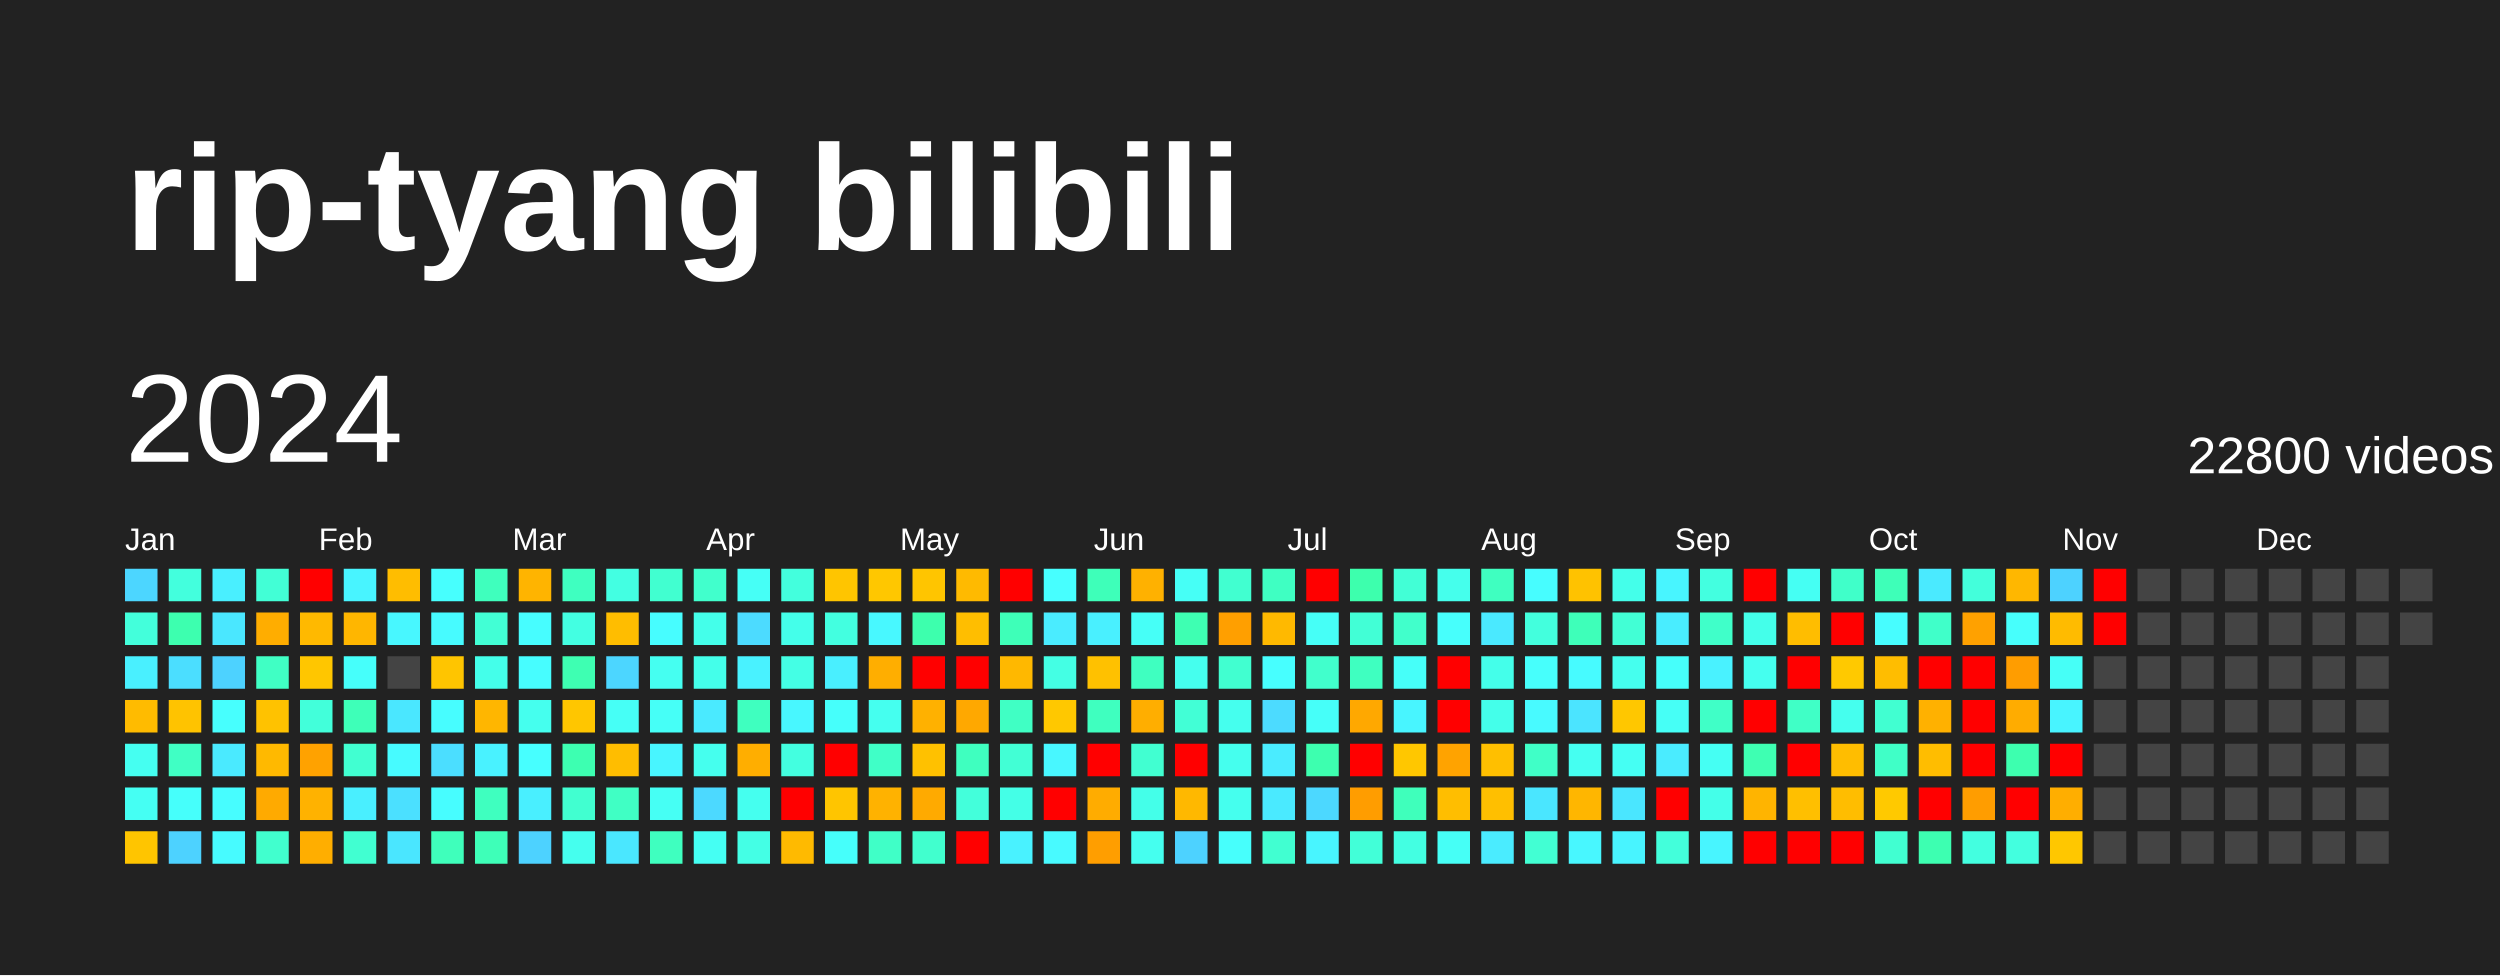
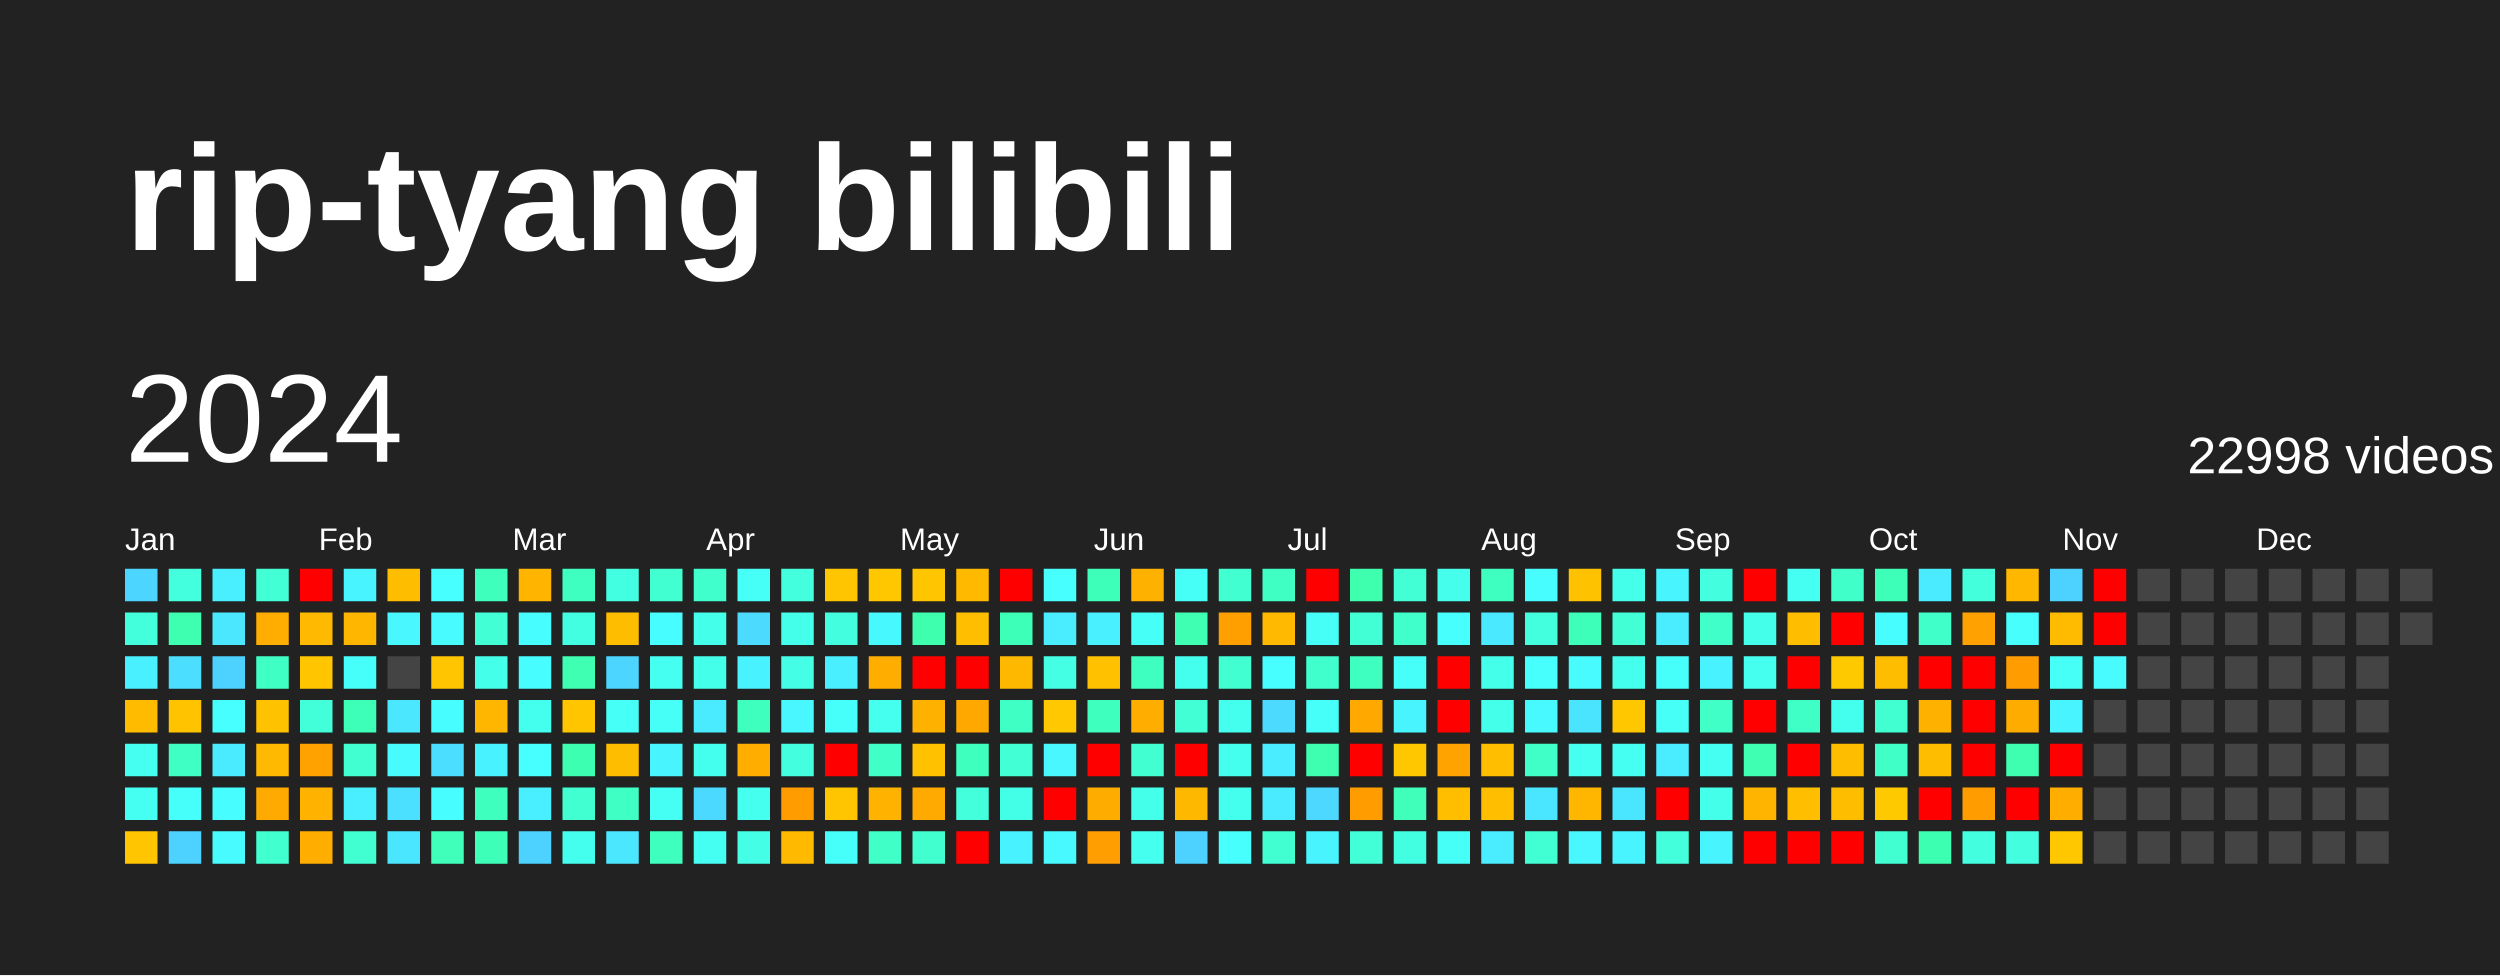
<svg xmlns="http://www.w3.org/2000/svg" baseProfile="full" height="78mm" version="1.1" viewBox="0,0,200,78" width="200mm">
  <defs />
  <rect fill="#222222" height="78" width="200" x="0" y="0" />
  <text fill="#FFFFFF" style="font-size:12px; font-family:Arial; font-weight:bold;" x="10" y="20">rip-tyang bilibili</text>
  <text dominant-baseline="hanging" fill="#FFFFFF" style="font-size:10.0px; font-family:Arial;" x="10" y="30">2024</text>
-   <text dominant-baseline="hanging" fill="#FFFFFF" style="font-size:4.125px; font-family:Arial;" x="175" y="35">22800 videos</text>
+   <text dominant-baseline="hanging" fill="#FFFFFF" style="font-size:4.125px; font-family:Arial;" x="175" y="35">22998 videos</text>
  <text fill="#FFFFFF" style="font-size:2.5px; font-family:Arial" x="10.0" y="44">Jan</text>
  <text fill="#FFFFFF" style="font-size:2.5px; font-family:Arial" x="25.5" y="44">Feb</text>
  <text fill="#FFFFFF" style="font-size:2.5px; font-family:Arial" x="41.0" y="44">Mar</text>
  <text fill="#FFFFFF" style="font-size:2.5px; font-family:Arial" x="56.5" y="44">Apr</text>
  <text fill="#FFFFFF" style="font-size:2.5px; font-family:Arial" x="72.0" y="44">May</text>
  <text fill="#FFFFFF" style="font-size:2.5px; font-family:Arial" x="87.5" y="44">Jun</text>
  <text fill="#FFFFFF" style="font-size:2.5px; font-family:Arial" x="103.0" y="44">Jul</text>
  <text fill="#FFFFFF" style="font-size:2.5px; font-family:Arial" x="118.5" y="44">Aug</text>
  <text fill="#FFFFFF" style="font-size:2.5px; font-family:Arial" x="134.0" y="44">Sep</text>
  <text fill="#FFFFFF" style="font-size:2.5px; font-family:Arial" x="149.5" y="44">Oct</text>
  <text fill="#FFFFFF" style="font-size:2.5px; font-family:Arial" x="165.0" y="44">Nov</text>
  <text fill="#FFFFFF" style="font-size:2.5px; font-family:Arial" x="180.5" y="44">Dec</text>
  <rect fill="#4cd6ff" height="2.6" width="2.6" x="10.0" y="45.5" />
  <rect fill="#43ffdb" height="2.6" width="2.6" x="10.0" y="49.0" />
  <rect fill="#49f0ff" height="2.6" width="2.6" x="10.0" y="52.5" />
  <rect fill="#ffbb00" height="2.6" width="2.6" x="10.0" y="56.0" />
  <rect fill="#45fff1" height="2.6" width="2.6" x="10.0" y="59.5" />
  <rect fill="#45fff3" height="2.6" width="2.6" x="10.0" y="63.0" />
  <rect fill="#ffc500" height="2.6" width="2.6" x="10.0" y="66.5" />
  <rect fill="#43ffdd" height="2.6" width="2.6" x="13.5" y="45.5" />
  <rect fill="#3dffaf" height="2.6" width="2.6" x="13.5" y="49.0" />
  <rect fill="#4bdeff" height="2.6" width="2.6" x="13.5" y="52.5" />
  <rect fill="#ffc300" height="2.6" width="2.6" x="13.5" y="56.0" />
  <rect fill="#40ffc4" height="2.6" width="2.6" x="13.5" y="59.5" />
  <rect fill="#46fffb" height="2.6" width="2.6" x="13.5" y="63.0" />
  <rect fill="#4dd2ff" height="2.6" width="2.6" x="13.5" y="66.5" />
  <rect fill="#49efff" height="2.6" width="2.6" x="17.0" y="45.5" />
  <rect fill="#4ae7ff" height="2.6" width="2.6" x="17.0" y="49.0" />
  <rect fill="#4dd2ff" height="2.6" width="2.6" x="17.0" y="52.5" />
  <rect fill="#47fffe" height="2.6" width="2.6" x="17.0" y="56.0" />
  <rect fill="#4aeaff" height="2.6" width="2.6" x="17.0" y="59.5" />
  <rect fill="#47fdff" height="2.6" width="2.6" x="17.0" y="63.0" />
  <rect fill="#47fbff" height="2.6" width="2.6" x="17.0" y="66.5" />
  <rect fill="#42ffd6" height="2.6" width="2.6" x="20.5" y="45.5" />
  <rect fill="#ffad00" height="2.6" width="2.6" x="20.5" y="49.0" />
  <rect fill="#40ffc4" height="2.6" width="2.6" x="20.5" y="52.5" />
  <rect fill="#ffc200" height="2.6" width="2.6" x="20.5" y="56.0" />
  <rect fill="#ffb900" height="2.6" width="2.6" x="20.5" y="59.5" />
  <rect fill="#ffaa00" height="2.6" width="2.6" x="20.5" y="63.0" />
  <rect fill="#41ffce" height="2.6" width="2.6" x="20.5" y="66.5" />
  <rect fill="red" height="2.6" width="2.6" x="24.0" y="45.5" />
  <rect fill="#ffb900" height="2.6" width="2.6" x="24.0" y="49.0" />
  <rect fill="#ffc600" height="2.6" width="2.6" x="24.0" y="52.5" />
  <rect fill="#42ffda" height="2.6" width="2.6" x="24.0" y="56.0" />
  <rect fill="#ffa200" height="2.6" width="2.6" x="24.0" y="59.5" />
  <rect fill="#ffb200" height="2.6" width="2.6" x="24.0" y="63.0" />
  <rect fill="#ffae00" height="2.6" width="2.6" x="24.0" y="66.5" />
  <rect fill="#48f4ff" height="2.6" width="2.6" x="27.5" y="45.5" />
  <rect fill="#ffb600" height="2.6" width="2.6" x="27.5" y="49.0" />
  <rect fill="#46fffb" height="2.6" width="2.6" x="27.5" y="52.5" />
  <rect fill="#3effb8" height="2.6" width="2.6" x="27.5" y="56.0" />
  <rect fill="#41ffd1" height="2.6" width="2.6" x="27.5" y="59.5" />
  <rect fill="#49efff" height="2.6" width="2.6" x="27.5" y="63.0" />
  <rect fill="#41ffd1" height="2.6" width="2.6" x="27.5" y="66.5" />
  <rect fill="#ffbd00" height="2.6" width="2.6" x="31.0" y="45.5" />
  <rect fill="#48f7ff" height="2.6" width="2.6" x="31.0" y="49.0" />
  <rect fill="#444444" height="2.6" width="2.6" x="31.0" y="52.5" />
  <rect fill="#4ae7ff" height="2.6" width="2.6" x="31.0" y="56.0" />
  <rect fill="#47fbff" height="2.6" width="2.6" x="31.0" y="59.5" />
  <rect fill="#4be0ff" height="2.6" width="2.6" x="31.0" y="63.0" />
  <rect fill="#4ae6ff" height="2.6" width="2.6" x="31.0" y="66.5" />
  <rect fill="#47fffe" height="2.6" width="2.6" x="34.5" y="45.5" />
  <rect fill="#47fbff" height="2.6" width="2.6" x="34.5" y="49.0" />
  <rect fill="#ffc500" height="2.6" width="2.6" x="34.5" y="52.5" />
  <rect fill="#47fdff" height="2.6" width="2.6" x="34.5" y="56.0" />
  <rect fill="#4bdeff" height="2.6" width="2.6" x="34.5" y="59.5" />
  <rect fill="#47fdff" height="2.6" width="2.6" x="34.5" y="63.0" />
  <rect fill="#3fffbb" height="2.6" width="2.6" x="34.5" y="66.5" />
  <rect fill="#3fffbd" height="2.6" width="2.6" x="38.0" y="45.5" />
  <rect fill="#42ffd5" height="2.6" width="2.6" x="38.0" y="49.0" />
  <rect fill="#44ffea" height="2.6" width="2.6" x="38.0" y="52.5" />
  <rect fill="#ffb600" height="2.6" width="2.6" x="38.0" y="56.0" />
  <rect fill="#49f2ff" height="2.6" width="2.6" x="38.0" y="59.5" />
  <rect fill="#3fffbf" height="2.6" width="2.6" x="38.0" y="63.0" />
  <rect fill="#3effb8" height="2.6" width="2.6" x="38.0" y="66.5" />
  <rect fill="#ffb400" height="2.6" width="2.6" x="41.5" y="45.5" />
  <rect fill="#47fdff" height="2.6" width="2.6" x="41.5" y="49.0" />
  <rect fill="#47fdff" height="2.6" width="2.6" x="41.5" y="52.5" />
  <rect fill="#45ffee" height="2.6" width="2.6" x="41.5" y="56.0" />
  <rect fill="#47ffff" height="2.6" width="2.6" x="41.5" y="59.5" />
  <rect fill="#49efff" height="2.6" width="2.6" x="41.5" y="63.0" />
  <rect fill="#4dd2ff" height="2.6" width="2.6" x="41.5" y="66.5" />
  <rect fill="#3fffc0" height="2.6" width="2.6" x="45.0" y="45.5" />
  <rect fill="#43ffe2" height="2.6" width="2.6" x="45.0" y="49.0" />
  <rect fill="#3effb2" height="2.6" width="2.6" x="45.0" y="52.5" />
  <rect fill="#ffc600" height="2.6" width="2.6" x="45.0" y="56.0" />
  <rect fill="#3dffb1" height="2.6" width="2.6" x="45.0" y="59.5" />
  <rect fill="#41ffd0" height="2.6" width="2.6" x="45.0" y="63.0" />
  <rect fill="#45ffee" height="2.6" width="2.6" x="45.0" y="66.5" />
  <rect fill="#43ffe2" height="2.6" width="2.6" x="48.5" y="45.5" />
  <rect fill="#ffbd00" height="2.6" width="2.6" x="48.5" y="49.0" />
  <rect fill="#4cd6ff" height="2.6" width="2.6" x="48.5" y="52.5" />
  <rect fill="#46fff6" height="2.6" width="2.6" x="48.5" y="56.0" />
  <rect fill="#ffbd00" height="2.6" width="2.6" x="48.5" y="59.5" />
  <rect fill="#40ffc4" height="2.6" width="2.6" x="48.5" y="63.0" />
  <rect fill="#4ae7ff" height="2.6" width="2.6" x="48.5" y="66.5" />
  <rect fill="#41ffd0" height="2.6" width="2.6" x="52.0" y="45.5" />
  <rect fill="#47fdff" height="2.6" width="2.6" x="52.0" y="49.0" />
  <rect fill="#45fff1" height="2.6" width="2.6" x="52.0" y="52.5" />
  <rect fill="#46fff7" height="2.6" width="2.6" x="52.0" y="56.0" />
  <rect fill="#48f5ff" height="2.6" width="2.6" x="52.0" y="59.5" />
  <rect fill="#46fff4" height="2.6" width="2.6" x="52.0" y="63.0" />
  <rect fill="#3fffbf" height="2.6" width="2.6" x="52.0" y="66.5" />
  <rect fill="#41ffcc" height="2.6" width="2.6" x="55.5" y="45.5" />
  <rect fill="#44ffea" height="2.6" width="2.6" x="55.5" y="49.0" />
  <rect fill="#44ffea" height="2.6" width="2.6" x="55.5" y="52.5" />
  <rect fill="#4aeaff" height="2.6" width="2.6" x="55.5" y="56.0" />
  <rect fill="#45ffee" height="2.6" width="2.6" x="55.5" y="59.5" />
  <rect fill="#4cd9ff" height="2.6" width="2.6" x="55.5" y="63.0" />
  <rect fill="#45fff3" height="2.6" width="2.6" x="55.5" y="66.5" />
  <rect fill="#46fff6" height="2.6" width="2.6" x="59.0" y="45.5" />
  <rect fill="#4cdbff" height="2.6" width="2.6" x="59.0" y="49.0" />
  <rect fill="#49f2ff" height="2.6" width="2.6" x="59.0" y="52.5" />
  <rect fill="#3fffbf" height="2.6" width="2.6" x="59.0" y="56.0" />
  <rect fill="#ffae00" height="2.6" width="2.6" x="59.0" y="59.5" />
  <rect fill="#45ffef" height="2.6" width="2.6" x="59.0" y="63.0" />
  <rect fill="#44ffe5" height="2.6" width="2.6" x="59.0" y="66.5" />
  <rect fill="#43ffdd" height="2.6" width="2.6" x="62.5" y="45.5" />
  <rect fill="#44ffea" height="2.6" width="2.6" x="62.5" y="49.0" />
  <rect fill="#44ffe5" height="2.6" width="2.6" x="62.5" y="52.5" />
  <rect fill="#48f7ff" height="2.6" width="2.6" x="62.5" y="56.0" />
  <rect fill="#43ffe0" height="2.6" width="2.6" x="62.5" y="59.5" />
-   <rect fill="red" height="2.6" width="2.6" x="62.5" y="63.0" />
+   <rect fill="#ff9c00" height="2.6" width="2.6" x="62.5" y="63.0" />
  <rect fill="#ffba00" height="2.6" width="2.6" x="62.5" y="66.5" />
  <rect fill="#ffc500" height="2.6" width="2.6" x="66.0" y="45.5" />
  <rect fill="#43ffe0" height="2.6" width="2.6" x="66.0" y="49.0" />
  <rect fill="#49efff" height="2.6" width="2.6" x="66.0" y="52.5" />
  <rect fill="#46fffb" height="2.6" width="2.6" x="66.0" y="56.0" />
  <rect fill="red" height="2.6" width="2.6" x="66.0" y="59.5" />
  <rect fill="#ffc500" height="2.6" width="2.6" x="66.0" y="63.0" />
  <rect fill="#46fffb" height="2.6" width="2.6" x="66.0" y="66.5" />
  <rect fill="#ffc700" height="2.6" width="2.6" x="69.5" y="45.5" />
  <rect fill="#48f8ff" height="2.6" width="2.6" x="69.5" y="49.0" />
  <rect fill="#ffae00" height="2.6" width="2.6" x="69.5" y="52.5" />
  <rect fill="#45ffef" height="2.6" width="2.6" x="69.5" y="56.0" />
  <rect fill="#40ffc7" height="2.6" width="2.6" x="69.5" y="59.5" />
  <rect fill="#ffb200" height="2.6" width="2.6" x="69.5" y="63.0" />
  <rect fill="#40ffc7" height="2.6" width="2.6" x="69.5" y="66.5" />
  <rect fill="#ffc500" height="2.6" width="2.6" x="73.0" y="45.5" />
  <rect fill="#3dffad" height="2.6" width="2.6" x="73.0" y="49.0" />
  <rect fill="red" height="2.6" width="2.6" x="73.0" y="52.5" />
  <rect fill="#ffb100" height="2.6" width="2.6" x="73.0" y="56.0" />
  <rect fill="#ffc100" height="2.6" width="2.6" x="73.0" y="59.5" />
  <rect fill="#ffaa00" height="2.6" width="2.6" x="73.0" y="63.0" />
  <rect fill="#41ffce" height="2.6" width="2.6" x="73.0" y="66.5" />
  <rect fill="#ffba00" height="2.6" width="2.6" x="76.5" y="45.5" />
  <rect fill="#ffbe00" height="2.6" width="2.6" x="76.5" y="49.0" />
  <rect fill="red" height="2.6" width="2.6" x="76.5" y="52.5" />
  <rect fill="#ffa800" height="2.6" width="2.6" x="76.5" y="56.0" />
  <rect fill="#3fffbf" height="2.6" width="2.6" x="76.5" y="59.5" />
  <rect fill="#43ffdb" height="2.6" width="2.6" x="76.5" y="63.0" />
  <rect fill="red" height="2.6" width="2.6" x="76.5" y="66.5" />
  <rect fill="red" height="2.6" width="2.6" x="80.0" y="45.5" />
  <rect fill="#3effb8" height="2.6" width="2.6" x="80.0" y="49.0" />
  <rect fill="#ffb800" height="2.6" width="2.6" x="80.0" y="52.5" />
  <rect fill="#40ffc4" height="2.6" width="2.6" x="80.0" y="56.0" />
  <rect fill="#42ffd5" height="2.6" width="2.6" x="80.0" y="59.5" />
  <rect fill="#44ffe7" height="2.6" width="2.6" x="80.0" y="63.0" />
  <rect fill="#49f2ff" height="2.6" width="2.6" x="80.0" y="66.5" />
  <rect fill="#47ffff" height="2.6" width="2.6" x="83.5" y="45.5" />
  <rect fill="#4aecff" height="2.6" width="2.6" x="83.5" y="49.0" />
  <rect fill="#44ffe4" height="2.6" width="2.6" x="83.5" y="52.5" />
  <rect fill="#ffc800" height="2.6" width="2.6" x="83.5" y="56.0" />
  <rect fill="#48f7ff" height="2.6" width="2.6" x="83.5" y="59.5" />
  <rect fill="red" height="2.6" width="2.6" x="83.5" y="63.0" />
  <rect fill="#48faff" height="2.6" width="2.6" x="83.5" y="66.5" />
  <rect fill="#3effb9" height="2.6" width="2.6" x="87.0" y="45.5" />
  <rect fill="#49f0ff" height="2.6" width="2.6" x="87.0" y="49.0" />
  <rect fill="#ffc100" height="2.6" width="2.6" x="87.0" y="52.5" />
  <rect fill="#3fffbf" height="2.6" width="2.6" x="87.0" y="56.0" />
  <rect fill="red" height="2.6" width="2.6" x="87.0" y="59.5" />
  <rect fill="#ffac00" height="2.6" width="2.6" x="87.0" y="63.0" />
  <rect fill="#ff9e00" height="2.6" width="2.6" x="87.0" y="66.5" />
  <rect fill="#ffb100" height="2.6" width="2.6" x="90.5" y="45.5" />
  <rect fill="#46fff7" height="2.6" width="2.6" x="90.5" y="49.0" />
  <rect fill="#3fffc0" height="2.6" width="2.6" x="90.5" y="52.5" />
  <rect fill="#ffae00" height="2.6" width="2.6" x="90.5" y="56.0" />
  <rect fill="#41ffd1" height="2.6" width="2.6" x="90.5" y="59.5" />
  <rect fill="#44ffe9" height="2.6" width="2.6" x="90.5" y="63.0" />
  <rect fill="#45ffef" height="2.6" width="2.6" x="90.5" y="66.5" />
  <rect fill="#46fff6" height="2.6" width="2.6" x="94.0" y="45.5" />
  <rect fill="#3effb2" height="2.6" width="2.6" x="94.0" y="49.0" />
  <rect fill="#45ffee" height="2.6" width="2.6" x="94.0" y="52.5" />
  <rect fill="#42ffd6" height="2.6" width="2.6" x="94.0" y="56.0" />
  <rect fill="red" height="2.6" width="2.6" x="94.0" y="59.5" />
  <rect fill="#ffb800" height="2.6" width="2.6" x="94.0" y="63.0" />
  <rect fill="#4dd2ff" height="2.6" width="2.6" x="94.0" y="66.5" />
  <rect fill="#41ffd0" height="2.6" width="2.6" x="97.5" y="45.5" />
  <rect fill="#ff9f00" height="2.6" width="2.6" x="97.5" y="49.0" />
  <rect fill="#41ffd0" height="2.6" width="2.6" x="97.5" y="52.5" />
  <rect fill="#45ffee" height="2.6" width="2.6" x="97.5" y="56.0" />
  <rect fill="#45ffee" height="2.6" width="2.6" x="97.5" y="59.5" />
  <rect fill="#45ffee" height="2.6" width="2.6" x="97.5" y="63.0" />
  <rect fill="#47fffc" height="2.6" width="2.6" x="97.5" y="66.5" />
  <rect fill="#3fffc2" height="2.6" width="2.6" x="101.0" y="45.5" />
  <rect fill="#ffb900" height="2.6" width="2.6" x="101.0" y="49.0" />
  <rect fill="#47ffff" height="2.6" width="2.6" x="101.0" y="52.5" />
  <rect fill="#4cdbff" height="2.6" width="2.6" x="101.0" y="56.0" />
  <rect fill="#4aecff" height="2.6" width="2.6" x="101.0" y="59.5" />
  <rect fill="#4aeaff" height="2.6" width="2.6" x="101.0" y="63.0" />
  <rect fill="#41ffd1" height="2.6" width="2.6" x="101.0" y="66.5" />
  <rect fill="red" height="2.6" width="2.6" x="104.5" y="45.5" />
  <rect fill="#46fff7" height="2.6" width="2.6" x="104.5" y="49.0" />
  <rect fill="#41ffcc" height="2.6" width="2.6" x="104.5" y="52.5" />
  <rect fill="#46fff9" height="2.6" width="2.6" x="104.5" y="56.0" />
  <rect fill="#3dffaf" height="2.6" width="2.6" x="104.5" y="59.5" />
  <rect fill="#4cd8ff" height="2.6" width="2.6" x="104.5" y="63.0" />
  <rect fill="#48f5ff" height="2.6" width="2.6" x="104.5" y="66.5" />
  <rect fill="#3dffad" height="2.6" width="2.6" x="108.0" y="45.5" />
  <rect fill="#42ffd6" height="2.6" width="2.6" x="108.0" y="49.0" />
  <rect fill="#3fffc0" height="2.6" width="2.6" x="108.0" y="52.5" />
  <rect fill="#ffa800" height="2.6" width="2.6" x="108.0" y="56.0" />
  <rect fill="red" height="2.6" width="2.6" x="108.0" y="59.5" />
  <rect fill="#ff9d00" height="2.6" width="2.6" x="108.0" y="63.0" />
  <rect fill="#42ffd8" height="2.6" width="2.6" x="108.0" y="66.5" />
  <rect fill="#42ffd6" height="2.6" width="2.6" x="111.5" y="45.5" />
  <rect fill="#41ffcb" height="2.6" width="2.6" x="111.5" y="49.0" />
  <rect fill="#46fff9" height="2.6" width="2.6" x="111.5" y="52.5" />
  <rect fill="#48f5ff" height="2.6" width="2.6" x="111.5" y="56.0" />
  <rect fill="#ffc700" height="2.6" width="2.6" x="111.5" y="59.5" />
  <rect fill="#3fffbb" height="2.6" width="2.6" x="111.5" y="63.0" />
  <rect fill="#43ffe2" height="2.6" width="2.6" x="111.5" y="66.5" />
  <rect fill="#45ffec" height="2.6" width="2.6" x="115.0" y="45.5" />
  <rect fill="#47fffc" height="2.6" width="2.6" x="115.0" y="49.0" />
  <rect fill="red" height="2.6" width="2.6" x="115.0" y="52.5" />
  <rect fill="red" height="2.6" width="2.6" x="115.0" y="56.0" />
  <rect fill="#ffa300" height="2.6" width="2.6" x="115.0" y="59.5" />
  <rect fill="#ffbe00" height="2.6" width="2.6" x="115.0" y="63.0" />
  <rect fill="#46fff6" height="2.6" width="2.6" x="115.0" y="66.5" />
  <rect fill="#3fffc0" height="2.6" width="2.6" x="118.5" y="45.5" />
  <rect fill="#4ae9ff" height="2.6" width="2.6" x="118.5" y="49.0" />
  <rect fill="#44ffea" height="2.6" width="2.6" x="118.5" y="52.5" />
  <rect fill="#44ffea" height="2.6" width="2.6" x="118.5" y="56.0" />
  <rect fill="#ffbf00" height="2.6" width="2.6" x="118.5" y="59.5" />
  <rect fill="#ffbf00" height="2.6" width="2.6" x="118.5" y="63.0" />
  <rect fill="#4aecff" height="2.6" width="2.6" x="118.5" y="66.5" />
  <rect fill="#47fdff" height="2.6" width="2.6" x="122.0" y="45.5" />
  <rect fill="#43ffdd" height="2.6" width="2.6" x="122.0" y="49.0" />
  <rect fill="#47fffc" height="2.6" width="2.6" x="122.0" y="52.5" />
  <rect fill="#48faff" height="2.6" width="2.6" x="122.0" y="56.0" />
  <rect fill="#40ffc7" height="2.6" width="2.6" x="122.0" y="59.5" />
  <rect fill="#4ae6ff" height="2.6" width="2.6" x="122.0" y="63.0" />
  <rect fill="#42ffd3" height="2.6" width="2.6" x="122.0" y="66.5" />
  <rect fill="#ffc200" height="2.6" width="2.6" x="125.5" y="45.5" />
  <rect fill="#3effb9" height="2.6" width="2.6" x="125.5" y="49.0" />
  <rect fill="#47fbff" height="2.6" width="2.6" x="125.5" y="52.5" />
  <rect fill="#4be4ff" height="2.6" width="2.6" x="125.5" y="56.0" />
  <rect fill="#45fff1" height="2.6" width="2.6" x="125.5" y="59.5" />
  <rect fill="#ffb600" height="2.6" width="2.6" x="125.5" y="63.0" />
  <rect fill="#48f7ff" height="2.6" width="2.6" x="125.5" y="66.5" />
  <rect fill="#44ffea" height="2.6" width="2.6" x="129.0" y="45.5" />
  <rect fill="#42ffd5" height="2.6" width="2.6" x="129.0" y="49.0" />
  <rect fill="#45ffee" height="2.6" width="2.6" x="129.0" y="52.5" />
  <rect fill="#ffc700" height="2.6" width="2.6" x="129.0" y="56.0" />
  <rect fill="#45fff3" height="2.6" width="2.6" x="129.0" y="59.5" />
  <rect fill="#4ae6ff" height="2.6" width="2.6" x="129.0" y="63.0" />
  <rect fill="#48f4ff" height="2.6" width="2.6" x="129.0" y="66.5" />
  <rect fill="#48f5ff" height="2.6" width="2.6" x="132.5" y="45.5" />
  <rect fill="#49edff" height="2.6" width="2.6" x="132.5" y="49.0" />
  <rect fill="#46fffb" height="2.6" width="2.6" x="132.5" y="52.5" />
  <rect fill="#46fff6" height="2.6" width="2.6" x="132.5" y="56.0" />
  <rect fill="#4aecff" height="2.6" width="2.6" x="132.5" y="59.5" />
  <rect fill="red" height="2.6" width="2.6" x="132.5" y="63.0" />
  <rect fill="#43ffdb" height="2.6" width="2.6" x="132.5" y="66.5" />
  <rect fill="#43ffe0" height="2.6" width="2.6" x="136.0" y="45.5" />
  <rect fill="#40ffc9" height="2.6" width="2.6" x="136.0" y="49.0" />
  <rect fill="#49f2ff" height="2.6" width="2.6" x="136.0" y="52.5" />
  <rect fill="#40ffc7" height="2.6" width="2.6" x="136.0" y="56.0" />
  <rect fill="#45fff3" height="2.6" width="2.6" x="136.0" y="59.5" />
  <rect fill="#44ffe9" height="2.6" width="2.6" x="136.0" y="63.0" />
  <rect fill="#48f5ff" height="2.6" width="2.6" x="136.0" y="66.5" />
  <rect fill="red" height="2.6" width="2.6" x="139.5" y="45.5" />
  <rect fill="#44ffea" height="2.6" width="2.6" x="139.5" y="49.0" />
  <rect fill="#45ffef" height="2.6" width="2.6" x="139.5" y="52.5" />
  <rect fill="red" height="2.6" width="2.6" x="139.5" y="56.0" />
  <rect fill="#3effb2" height="2.6" width="2.6" x="139.5" y="59.5" />
  <rect fill="#ffb400" height="2.6" width="2.6" x="139.5" y="63.0" />
  <rect fill="red" height="2.6" width="2.6" x="139.5" y="66.5" />
  <rect fill="#45fff3" height="2.6" width="2.6" x="143.0" y="45.5" />
  <rect fill="#ffbd00" height="2.6" width="2.6" x="143.0" y="49.0" />
  <rect fill="red" height="2.6" width="2.6" x="143.0" y="52.5" />
  <rect fill="#40ffc6" height="2.6" width="2.6" x="143.0" y="56.0" />
  <rect fill="red" height="2.6" width="2.6" x="143.0" y="59.5" />
  <rect fill="#ffbf00" height="2.6" width="2.6" x="143.0" y="63.0" />
  <rect fill="red" height="2.6" width="2.6" x="143.0" y="66.5" />
  <rect fill="#40ffc9" height="2.6" width="2.6" x="146.5" y="45.5" />
  <rect fill="red" height="2.6" width="2.6" x="146.5" y="49.0" />
  <rect fill="#ffc900" height="2.6" width="2.6" x="146.5" y="52.5" />
  <rect fill="#45ffee" height="2.6" width="2.6" x="146.5" y="56.0" />
  <rect fill="#ffbd00" height="2.6" width="2.6" x="146.5" y="59.5" />
  <rect fill="#ffbd00" height="2.6" width="2.6" x="146.5" y="63.0" />
  <rect fill="red" height="2.6" width="2.6" x="146.5" y="66.5" />
  <rect fill="#3effb8" height="2.6" width="2.6" x="150.0" y="45.5" />
  <rect fill="#47fdff" height="2.6" width="2.6" x="150.0" y="49.0" />
  <rect fill="#ffbd00" height="2.6" width="2.6" x="150.0" y="52.5" />
  <rect fill="#41ffd1" height="2.6" width="2.6" x="150.0" y="56.0" />
  <rect fill="#40ffc7" height="2.6" width="2.6" x="150.0" y="59.5" />
  <rect fill="#ffc900" height="2.6" width="2.6" x="150.0" y="63.0" />
  <rect fill="#41ffd1" height="2.6" width="2.6" x="150.0" y="66.5" />
  <rect fill="#4aeaff" height="2.6" width="2.6" x="153.5" y="45.5" />
  <rect fill="#40ffc9" height="2.6" width="2.6" x="153.5" y="49.0" />
  <rect fill="red" height="2.6" width="2.6" x="153.5" y="52.5" />
  <rect fill="#ffb100" height="2.6" width="2.6" x="153.5" y="56.0" />
  <rect fill="#ffbd00" height="2.6" width="2.6" x="153.5" y="59.5" />
  <rect fill="red" height="2.6" width="2.6" x="153.5" y="63.0" />
  <rect fill="#3dffb1" height="2.6" width="2.6" x="153.5" y="66.5" />
  <rect fill="#43ffdb" height="2.6" width="2.6" x="157.0" y="45.5" />
  <rect fill="#ffa100" height="2.6" width="2.6" x="157.0" y="49.0" />
  <rect fill="red" height="2.6" width="2.6" x="157.0" y="52.5" />
  <rect fill="red" height="2.6" width="2.6" x="157.0" y="56.0" />
  <rect fill="red" height="2.6" width="2.6" x="157.0" y="59.5" />
  <rect fill="#ff9d00" height="2.6" width="2.6" x="157.0" y="63.0" />
  <rect fill="#43ffe0" height="2.6" width="2.6" x="157.0" y="66.5" />
  <rect fill="#ffb700" height="2.6" width="2.6" x="160.5" y="45.5" />
  <rect fill="#47fffc" height="2.6" width="2.6" x="160.5" y="49.0" />
  <rect fill="#ff9d00" height="2.6" width="2.6" x="160.5" y="52.5" />
  <rect fill="#ffac00" height="2.6" width="2.6" x="160.5" y="56.0" />
  <rect fill="#3dffaf" height="2.6" width="2.6" x="160.5" y="59.5" />
  <rect fill="red" height="2.6" width="2.6" x="160.5" y="63.0" />
  <rect fill="#43ffdf" height="2.6" width="2.6" x="160.5" y="66.5" />
  <rect fill="#4dd2ff" height="2.6" width="2.6" x="164.0" y="45.5" />
  <rect fill="#ffbb00" height="2.6" width="2.6" x="164.0" y="49.0" />
  <rect fill="#46fff7" height="2.6" width="2.6" x="164.0" y="52.5" />
  <rect fill="#48f4ff" height="2.6" width="2.6" x="164.0" y="56.0" />
  <rect fill="red" height="2.6" width="2.6" x="164.0" y="59.5" />
  <rect fill="#ffae00" height="2.6" width="2.6" x="164.0" y="63.0" />
  <rect fill="#ffc700" height="2.6" width="2.6" x="164.0" y="66.5" />
  <rect fill="red" height="2.6" width="2.6" x="167.5" y="45.5" />
  <rect fill="red" height="2.6" width="2.6" x="167.5" y="49.0" />
-   <rect fill="#444444" height="2.6" width="2.6" x="167.5" y="52.5" />
+   <rect fill="#47fbff" height="2.6" width="2.6" x="167.5" y="52.5" />
  <rect fill="#444444" height="2.6" width="2.6" x="167.5" y="56.0" />
  <rect fill="#444444" height="2.6" width="2.6" x="167.5" y="59.5" />
  <rect fill="#444444" height="2.6" width="2.6" x="167.5" y="63.0" />
  <rect fill="#444444" height="2.6" width="2.6" x="167.5" y="66.5" />
  <rect fill="#444444" height="2.6" width="2.6" x="171.0" y="45.5" />
  <rect fill="#444444" height="2.6" width="2.6" x="171.0" y="49.0" />
  <rect fill="#444444" height="2.6" width="2.6" x="171.0" y="52.5" />
  <rect fill="#444444" height="2.6" width="2.6" x="171.0" y="56.0" />
  <rect fill="#444444" height="2.6" width="2.6" x="171.0" y="59.5" />
  <rect fill="#444444" height="2.6" width="2.6" x="171.0" y="63.0" />
  <rect fill="#444444" height="2.6" width="2.6" x="171.0" y="66.5" />
  <rect fill="#444444" height="2.6" width="2.6" x="174.5" y="45.5" />
  <rect fill="#444444" height="2.6" width="2.6" x="174.5" y="49.0" />
  <rect fill="#444444" height="2.6" width="2.6" x="174.5" y="52.5" />
  <rect fill="#444444" height="2.6" width="2.6" x="174.5" y="56.0" />
  <rect fill="#444444" height="2.6" width="2.6" x="174.5" y="59.5" />
  <rect fill="#444444" height="2.6" width="2.6" x="174.5" y="63.0" />
  <rect fill="#444444" height="2.6" width="2.6" x="174.5" y="66.5" />
  <rect fill="#444444" height="2.6" width="2.6" x="178.0" y="45.5" />
  <rect fill="#444444" height="2.6" width="2.6" x="178.0" y="49.0" />
  <rect fill="#444444" height="2.6" width="2.6" x="178.0" y="52.5" />
  <rect fill="#444444" height="2.6" width="2.6" x="178.0" y="56.0" />
  <rect fill="#444444" height="2.6" width="2.6" x="178.0" y="59.5" />
  <rect fill="#444444" height="2.6" width="2.6" x="178.0" y="63.0" />
  <rect fill="#444444" height="2.6" width="2.6" x="178.0" y="66.5" />
  <rect fill="#444444" height="2.6" width="2.6" x="181.5" y="45.5" />
  <rect fill="#444444" height="2.6" width="2.6" x="181.5" y="49.0" />
  <rect fill="#444444" height="2.6" width="2.6" x="181.5" y="52.5" />
  <rect fill="#444444" height="2.6" width="2.6" x="181.5" y="56.0" />
  <rect fill="#444444" height="2.6" width="2.6" x="181.5" y="59.5" />
  <rect fill="#444444" height="2.6" width="2.6" x="181.5" y="63.0" />
  <rect fill="#444444" height="2.6" width="2.6" x="181.5" y="66.5" />
  <rect fill="#444444" height="2.6" width="2.6" x="185.0" y="45.5" />
  <rect fill="#444444" height="2.6" width="2.6" x="185.0" y="49.0" />
  <rect fill="#444444" height="2.6" width="2.6" x="185.0" y="52.5" />
  <rect fill="#444444" height="2.6" width="2.6" x="185.0" y="56.0" />
  <rect fill="#444444" height="2.6" width="2.6" x="185.0" y="59.5" />
  <rect fill="#444444" height="2.6" width="2.6" x="185.0" y="63.0" />
  <rect fill="#444444" height="2.6" width="2.6" x="185.0" y="66.5" />
  <rect fill="#444444" height="2.6" width="2.6" x="188.5" y="45.5" />
  <rect fill="#444444" height="2.6" width="2.6" x="188.5" y="49.0" />
  <rect fill="#444444" height="2.6" width="2.6" x="188.5" y="52.5" />
  <rect fill="#444444" height="2.6" width="2.6" x="188.5" y="56.0" />
  <rect fill="#444444" height="2.6" width="2.6" x="188.5" y="59.5" />
  <rect fill="#444444" height="2.6" width="2.6" x="188.5" y="63.0" />
  <rect fill="#444444" height="2.6" width="2.6" x="188.5" y="66.5" />
  <rect fill="#444444" height="2.6" width="2.6" x="192.0" y="45.5" />
  <rect fill="#444444" height="2.6" width="2.6" x="192.0" y="49.0" />
</svg>
